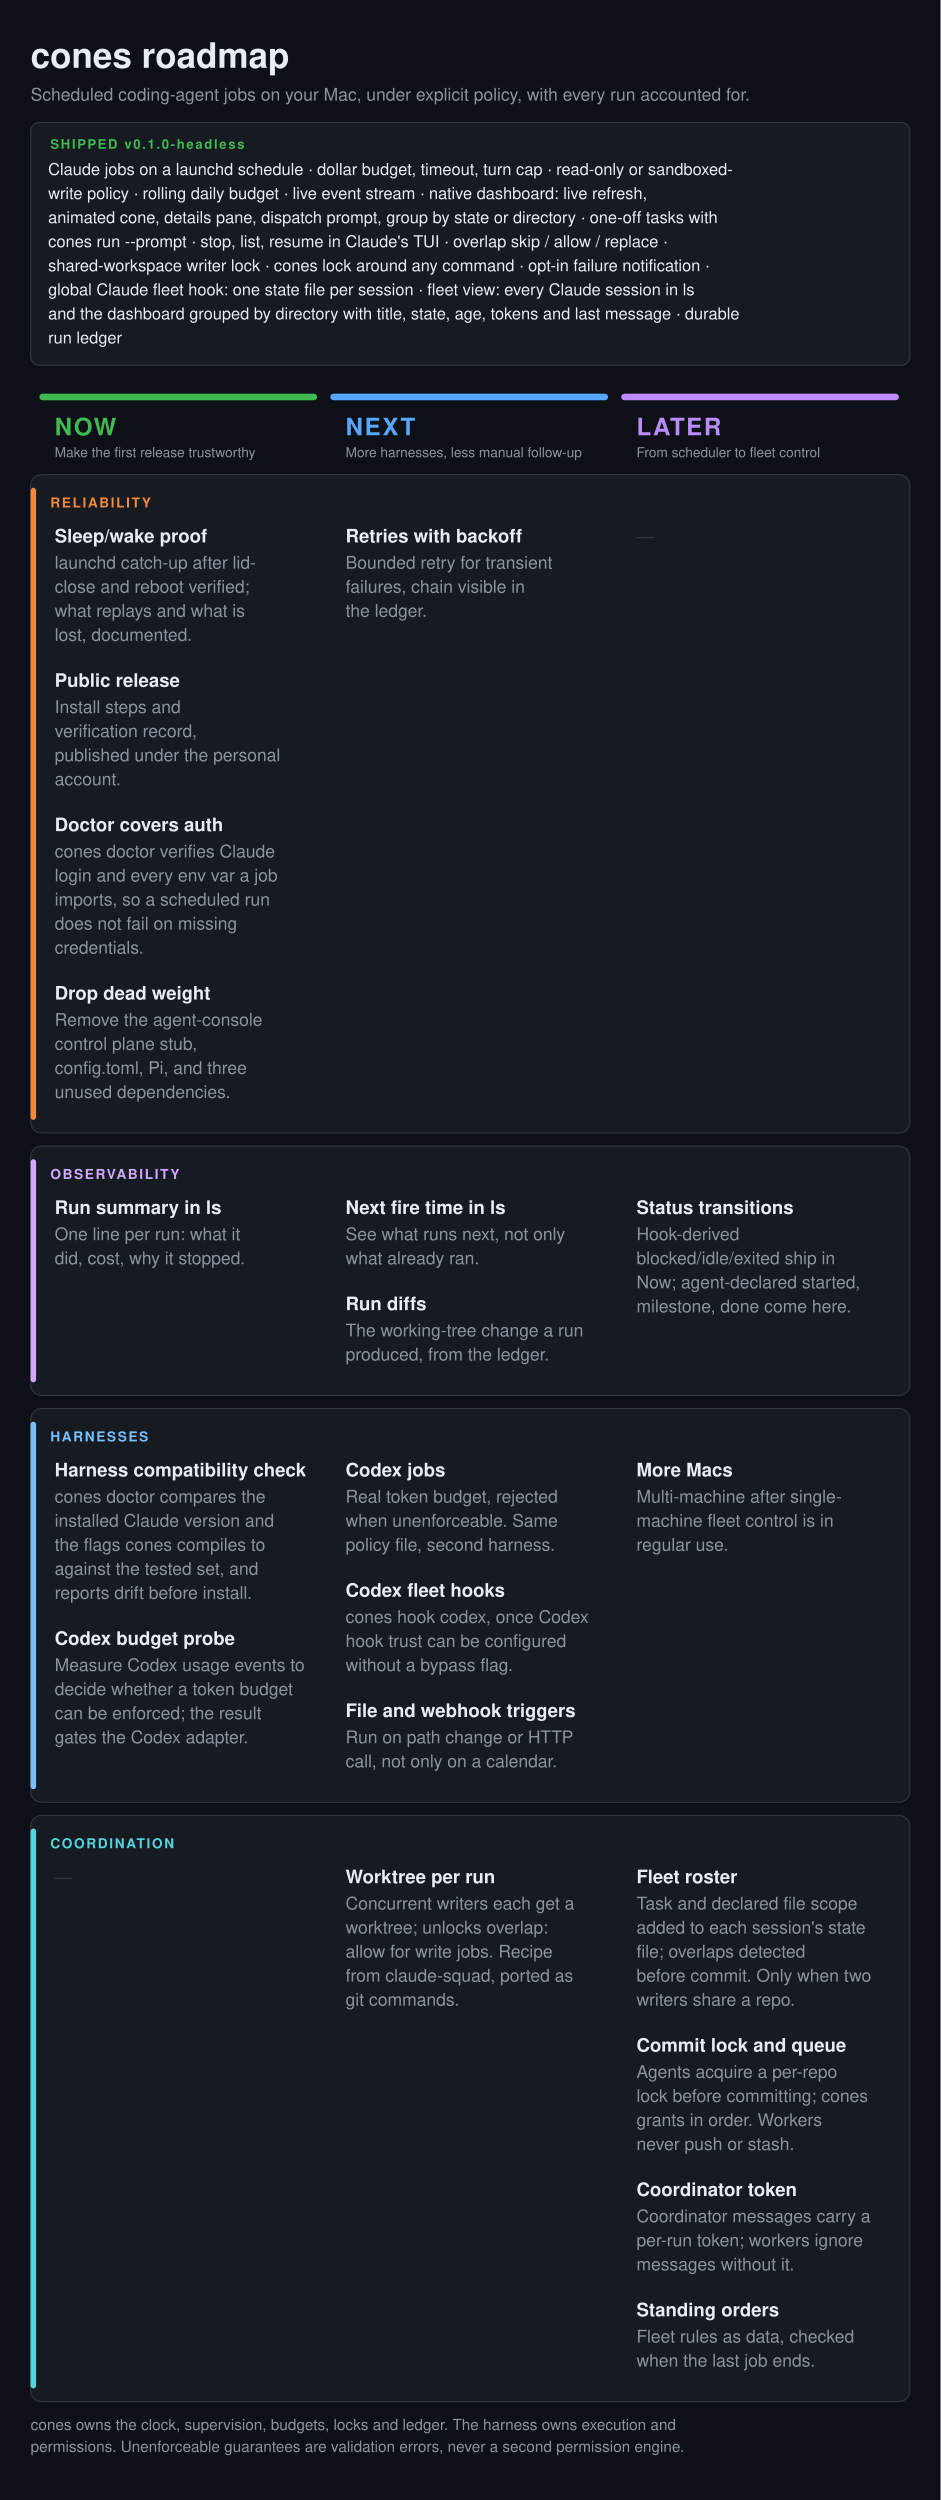
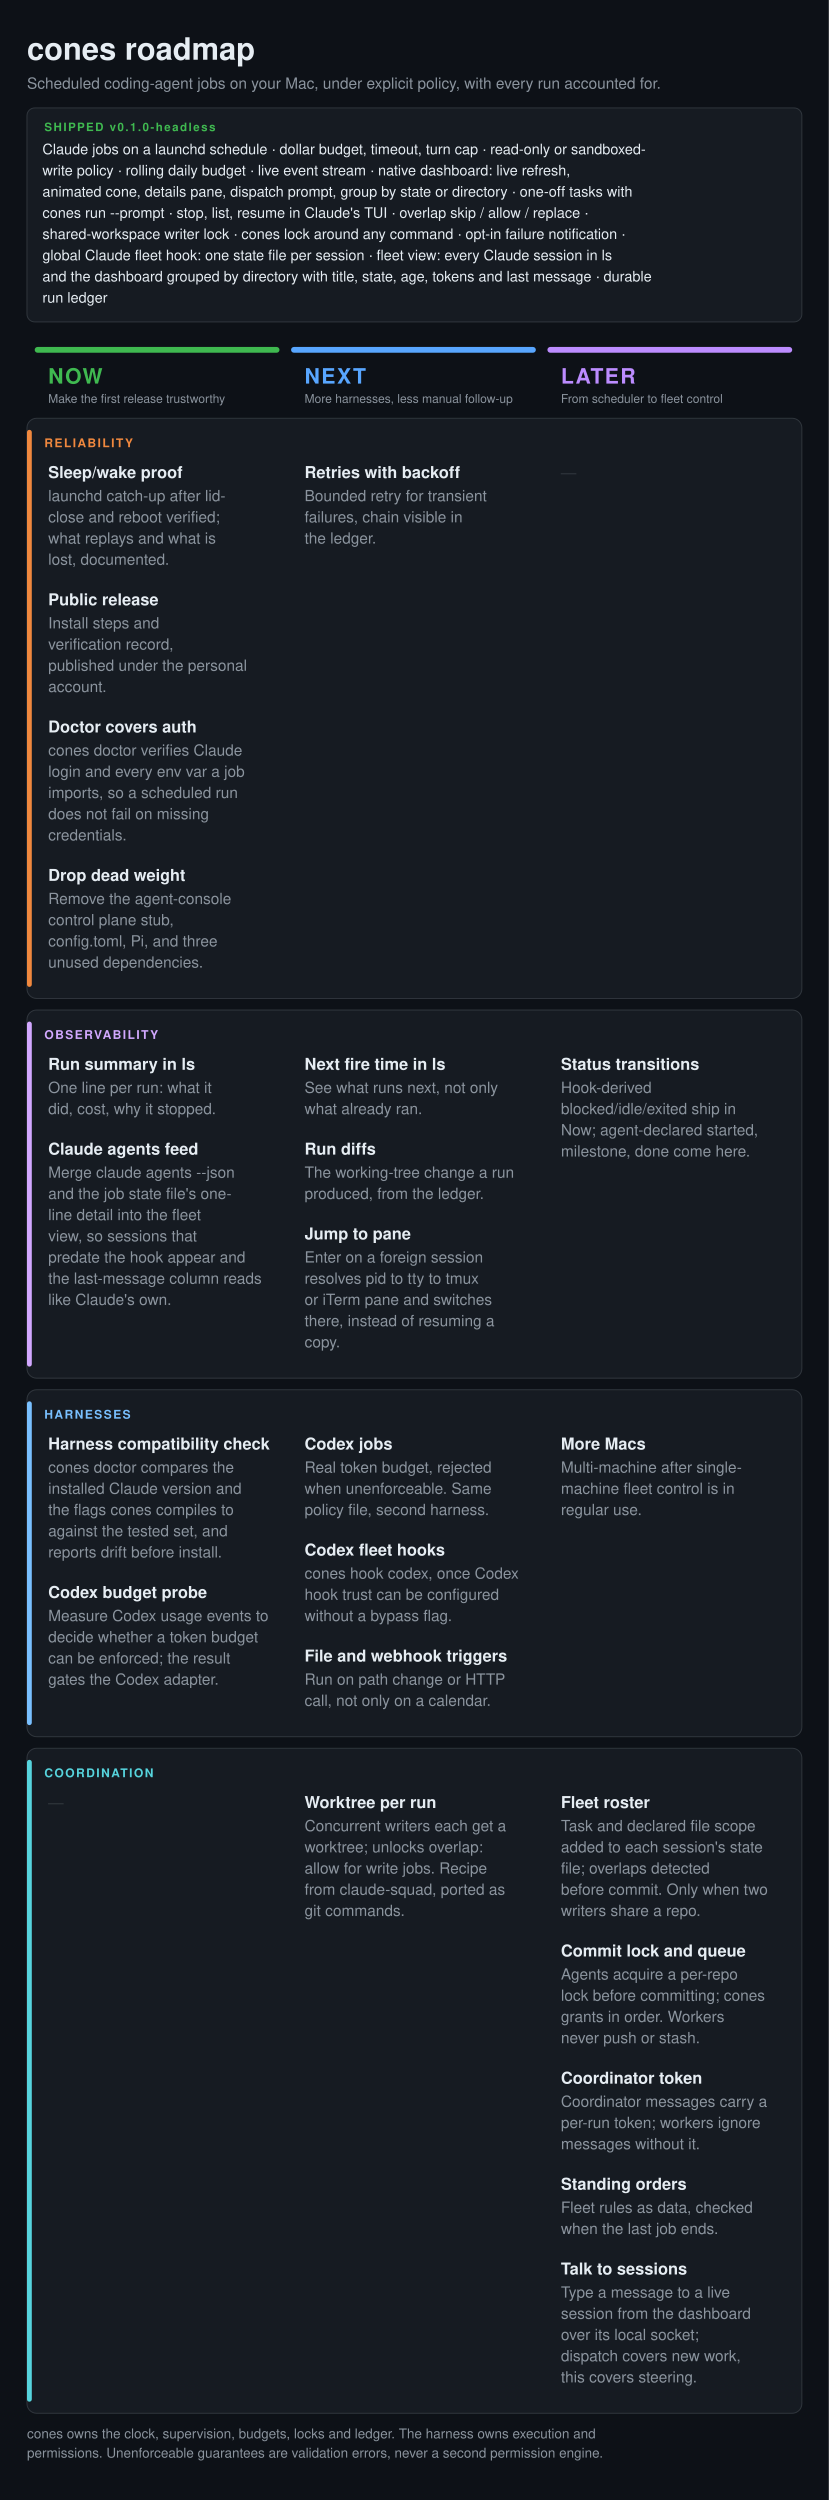
- <svg xmlns="http://www.w3.org/2000/svg" width="860" height="2286" viewBox="0 0 860 2286" font-family="-apple-system,BlinkMacSystemFont,Segoe UI,Helvetica,Arial,sans-serif">
-   <rect width="860" height="2286" fill="#0d1117" />
+ <svg xmlns="http://www.w3.org/2000/svg" width="860" height="2594" viewBox="0 0 860 2594" font-family="-apple-system,BlinkMacSystemFont,Segoe UI,Helvetica,Arial,sans-serif">
+   <rect width="860" height="2594" fill="#0d1117" />
  <text x="28" y="62" font-size="32" fill="#e6edf3" font-weight="700">cones roadmap</text>
  <text x="28" y="92" font-size="16" fill="#8b949e">Scheduled coding-agent jobs on your Mac, under explicit policy, with every run accounted for.</text>
  <rect x="28" y="112" width="804" height="222" rx="8" fill="#161b22" stroke="#30363d" />
  <text x="46" y="136" font-size="12" fill="#3fb950" font-weight="700" letter-spacing="1.5">SHIPPED  v0.1.0-headless</text>
  <text x="44" y="160" font-size="15" fill="#e6edf3">Claude jobs on a launchd schedule · dollar budget, timeout, turn cap · read-only or sandboxed-</text>
  <text x="44" y="182" font-size="15" fill="#e6edf3">write policy · rolling daily budget · live event stream · native dashboard: live refresh,</text>
  <text x="44" y="204" font-size="15" fill="#e6edf3">animated cone, details pane, dispatch prompt, group by state or directory · one-off tasks with</text>
  <text x="44" y="226" font-size="15" fill="#e6edf3">cones run --prompt · stop, list, resume in Claude's TUI · overlap skip / allow / replace ·</text>
  <text x="44" y="248" font-size="15" fill="#e6edf3">shared-workspace writer lock · cones lock around any command · opt-in failure notification ·</text>
  <text x="44" y="270" font-size="15" fill="#e6edf3">global Claude fleet hook: one state file per session · fleet view: every Claude session in ls</text>
  <text x="44" y="292" font-size="15" fill="#e6edf3">and the dashboard grouped by directory with title, state, age, tokens and last message · durable</text>
  <text x="44" y="314" font-size="15" fill="#e6edf3">run ledger</text>
  <rect x="36" y="360" width="254" height="6" rx="3" fill="#3fb950" />
  <text x="50" y="398" font-size="22" fill="#3fb950" font-weight="800" letter-spacing="1.5">NOW</text>
  <text x="50" y="418" font-size="12.5" fill="#8b949e">Make the first release trustworthy</text>
  <rect x="302" y="360" width="254" height="6" rx="3" fill="#58a6ff" />
  <text x="316" y="398" font-size="22" fill="#58a6ff" font-weight="800" letter-spacing="1.5">NEXT</text>
  <text x="316" y="418" font-size="12.5" fill="#8b949e">More harnesses, less manual follow-up</text>
  <rect x="568" y="360" width="254" height="6" rx="3" fill="#bc8cff" />
  <text x="582" y="398" font-size="22" fill="#bc8cff" font-weight="800" letter-spacing="1.5">LATER</text>
  <text x="582" y="418" font-size="12.5" fill="#8b949e">From scheduler to fleet control</text>
  <rect x="28" y="434" width="804" height="602" rx="10" fill="#161b22" stroke="#30363d" />
  <rect x="28" y="446" width="5" height="578" rx="2.5" fill="#f0883e" />
  <text x="46" y="464" font-size="12.5" fill="#f0883e" font-weight="700" letter-spacing="1.5">RELIABILITY</text>
  <text x="50" y="496" font-size="17" fill="#e6edf3" font-weight="700">Sleep/wake proof</text>
  <text x="50" y="520" font-size="16" fill="#8b949e">launchd catch-up after lid-</text>
  <text x="50" y="542" font-size="16" fill="#8b949e">close and reboot verified;</text>
  <text x="50" y="564" font-size="16" fill="#8b949e">what replays and what is</text>
  <text x="50" y="586" font-size="16" fill="#8b949e">lost, documented.</text>
  <text x="50" y="628" font-size="17" fill="#e6edf3" font-weight="700">Public release</text>
  <text x="50" y="652" font-size="16" fill="#8b949e">Install steps and</text>
  <text x="50" y="674" font-size="16" fill="#8b949e">verification record,</text>
  <text x="50" y="696" font-size="16" fill="#8b949e">published under the personal</text>
  <text x="50" y="718" font-size="16" fill="#8b949e">account.</text>
  <text x="50" y="760" font-size="17" fill="#e6edf3" font-weight="700">Doctor covers auth</text>
  <text x="50" y="784" font-size="16" fill="#8b949e">cones doctor verifies Claude</text>
  <text x="50" y="806" font-size="16" fill="#8b949e">login and every env var a job</text>
  <text x="50" y="828" font-size="16" fill="#8b949e">imports, so a scheduled run</text>
  <text x="50" y="850" font-size="16" fill="#8b949e">does not fail on missing</text>
  <text x="50" y="872" font-size="16" fill="#8b949e">credentials.</text>
  <text x="50" y="914" font-size="17" fill="#e6edf3" font-weight="700">Drop dead weight</text>
  <text x="50" y="938" font-size="16" fill="#8b949e">Remove the agent-console</text>
  <text x="50" y="960" font-size="16" fill="#8b949e">control plane stub,</text>
  <text x="50" y="982" font-size="16" fill="#8b949e">config.toml, Pi, and three</text>
  <text x="50" y="1004" font-size="16" fill="#8b949e">unused dependencies.</text>
  <text x="316" y="496" font-size="17" fill="#e6edf3" font-weight="700">Retries with backoff</text>
  <text x="316" y="520" font-size="16" fill="#8b949e">Bounded retry for transient</text>
  <text x="316" y="542" font-size="16" fill="#8b949e">failures, chain visible in</text>
  <text x="316" y="564" font-size="16" fill="#8b949e">the ledger.</text>
  <text x="582" y="496" font-size="16" fill="#30363d">—</text>
-   <rect x="28" y="1048" width="804" height="228" rx="10" fill="#161b22" stroke="#30363d" />
-   <rect x="28" y="1060" width="5" height="204" rx="2.5" fill="#d2a8ff" />
+   <rect x="28" y="1048" width="804" height="382" rx="10" fill="#161b22" stroke="#30363d" />
+   <rect x="28" y="1060" width="5" height="358" rx="2.5" fill="#d2a8ff" />
  <text x="46" y="1078" font-size="12.5" fill="#d2a8ff" font-weight="700" letter-spacing="1.5">OBSERVABILITY</text>
  <text x="50" y="1110" font-size="17" fill="#e6edf3" font-weight="700">Run summary in ls</text>
  <text x="50" y="1134" font-size="16" fill="#8b949e">One line per run: what it</text>
  <text x="50" y="1156" font-size="16" fill="#8b949e">did, cost, why it stopped.</text>
+   <text x="50" y="1198" font-size="17" fill="#e6edf3" font-weight="700">Claude agents feed</text>
+   <text x="50" y="1222" font-size="16" fill="#8b949e">Merge claude agents --json</text>
+   <text x="50" y="1244" font-size="16" fill="#8b949e">and the job state file's one-</text>
+   <text x="50" y="1266" font-size="16" fill="#8b949e">line detail into the fleet</text>
+   <text x="50" y="1288" font-size="16" fill="#8b949e">view, so sessions that</text>
+   <text x="50" y="1310" font-size="16" fill="#8b949e">predate the hook appear and</text>
+   <text x="50" y="1332" font-size="16" fill="#8b949e">the last-message column reads</text>
+   <text x="50" y="1354" font-size="16" fill="#8b949e">like Claude's own.</text>
  <text x="316" y="1110" font-size="17" fill="#e6edf3" font-weight="700">Next fire time in ls</text>
  <text x="316" y="1134" font-size="16" fill="#8b949e">See what runs next, not only</text>
  <text x="316" y="1156" font-size="16" fill="#8b949e">what already ran.</text>
  <text x="316" y="1198" font-size="17" fill="#e6edf3" font-weight="700">Run diffs</text>
  <text x="316" y="1222" font-size="16" fill="#8b949e">The working-tree change a run</text>
  <text x="316" y="1244" font-size="16" fill="#8b949e">produced, from the ledger.</text>
+   <text x="316" y="1286" font-size="17" fill="#e6edf3" font-weight="700">Jump to pane</text>
+   <text x="316" y="1310" font-size="16" fill="#8b949e">Enter on a foreign session</text>
+   <text x="316" y="1332" font-size="16" fill="#8b949e">resolves pid to tty to tmux</text>
+   <text x="316" y="1354" font-size="16" fill="#8b949e">or iTerm pane and switches</text>
+   <text x="316" y="1376" font-size="16" fill="#8b949e">there, instead of resuming a</text>
+   <text x="316" y="1398" font-size="16" fill="#8b949e">copy.</text>
  <text x="582" y="1110" font-size="17" fill="#e6edf3" font-weight="700">Status transitions</text>
  <text x="582" y="1134" font-size="16" fill="#8b949e">Hook-derived</text>
  <text x="582" y="1156" font-size="16" fill="#8b949e">blocked/idle/exited ship in</text>
  <text x="582" y="1178" font-size="16" fill="#8b949e">Now; agent-declared started,</text>
  <text x="582" y="1200" font-size="16" fill="#8b949e">milestone, done come here.</text>
-   <rect x="28" y="1288" width="804" height="360" rx="10" fill="#161b22" stroke="#30363d" />
-   <rect x="28" y="1300" width="5" height="336" rx="2.5" fill="#79c0ff" />
-   <text x="46" y="1318" font-size="12.5" fill="#79c0ff" font-weight="700" letter-spacing="1.5">HARNESSES</text>
-   <text x="50" y="1350" font-size="17" fill="#e6edf3" font-weight="700">Harness compatibility check</text>
-   <text x="50" y="1374" font-size="16" fill="#8b949e">cones doctor compares the</text>
-   <text x="50" y="1396" font-size="16" fill="#8b949e">installed Claude version and</text>
-   <text x="50" y="1418" font-size="16" fill="#8b949e">the flags cones compiles to</text>
-   <text x="50" y="1440" font-size="16" fill="#8b949e">against the tested set, and</text>
-   <text x="50" y="1462" font-size="16" fill="#8b949e">reports drift before install.</text>
-   <text x="50" y="1504" font-size="17" fill="#e6edf3" font-weight="700">Codex budget probe</text>
-   <text x="50" y="1528" font-size="16" fill="#8b949e">Measure Codex usage events to</text>
-   <text x="50" y="1550" font-size="16" fill="#8b949e">decide whether a token budget</text>
-   <text x="50" y="1572" font-size="16" fill="#8b949e">can be enforced; the result</text>
-   <text x="50" y="1594" font-size="16" fill="#8b949e">gates the Codex adapter.</text>
-   <text x="316" y="1350" font-size="17" fill="#e6edf3" font-weight="700">Codex jobs</text>
-   <text x="316" y="1374" font-size="16" fill="#8b949e">Real token budget, rejected</text>
-   <text x="316" y="1396" font-size="16" fill="#8b949e">when unenforceable. Same</text>
-   <text x="316" y="1418" font-size="16" fill="#8b949e">policy file, second harness.</text>
-   <text x="316" y="1460" font-size="17" fill="#e6edf3" font-weight="700">Codex fleet hooks</text>
-   <text x="316" y="1484" font-size="16" fill="#8b949e">cones hook codex, once Codex</text>
-   <text x="316" y="1506" font-size="16" fill="#8b949e">hook trust can be configured</text>
-   <text x="316" y="1528" font-size="16" fill="#8b949e">without a bypass flag.</text>
-   <text x="316" y="1570" font-size="17" fill="#e6edf3" font-weight="700">File and webhook triggers</text>
-   <text x="316" y="1594" font-size="16" fill="#8b949e">Run on path change or HTTP</text>
-   <text x="316" y="1616" font-size="16" fill="#8b949e">call, not only on a calendar.</text>
-   <text x="582" y="1350" font-size="17" fill="#e6edf3" font-weight="700">More Macs</text>
-   <text x="582" y="1374" font-size="16" fill="#8b949e">Multi-machine after single-</text>
-   <text x="582" y="1396" font-size="16" fill="#8b949e">machine fleet control is in</text>
-   <text x="582" y="1418" font-size="16" fill="#8b949e">regular use.</text>
-   <rect x="28" y="1660" width="804" height="536" rx="10" fill="#161b22" stroke="#30363d" />
-   <rect x="28" y="1672" width="5" height="512" rx="2.5" fill="#56d4dd" />
-   <text x="46" y="1690" font-size="12.5" fill="#56d4dd" font-weight="700" letter-spacing="1.5">COORDINATION</text>
-   <text x="50" y="1722" font-size="16" fill="#30363d">—</text>
-   <text x="316" y="1722" font-size="17" fill="#e6edf3" font-weight="700">Worktree per run</text>
-   <text x="316" y="1746" font-size="16" fill="#8b949e">Concurrent writers each get a</text>
-   <text x="316" y="1768" font-size="16" fill="#8b949e">worktree; unlocks overlap:</text>
-   <text x="316" y="1790" font-size="16" fill="#8b949e">allow for write jobs. Recipe</text>
-   <text x="316" y="1812" font-size="16" fill="#8b949e">from claude-squad, ported as</text>
-   <text x="316" y="1834" font-size="16" fill="#8b949e">git commands.</text>
-   <text x="582" y="1722" font-size="17" fill="#e6edf3" font-weight="700">Fleet roster</text>
-   <text x="582" y="1746" font-size="16" fill="#8b949e">Task and declared file scope</text>
-   <text x="582" y="1768" font-size="16" fill="#8b949e">added to each session's state</text>
-   <text x="582" y="1790" font-size="16" fill="#8b949e">file; overlaps detected</text>
-   <text x="582" y="1812" font-size="16" fill="#8b949e">before commit. Only when two</text>
-   <text x="582" y="1834" font-size="16" fill="#8b949e">writers share a repo.</text>
-   <text x="582" y="1876" font-size="17" fill="#e6edf3" font-weight="700">Commit lock and queue</text>
-   <text x="582" y="1900" font-size="16" fill="#8b949e">Agents acquire a per-repo</text>
-   <text x="582" y="1922" font-size="16" fill="#8b949e">lock before committing; cones</text>
-   <text x="582" y="1944" font-size="16" fill="#8b949e">grants in order. Workers</text>
-   <text x="582" y="1966" font-size="16" fill="#8b949e">never push or stash.</text>
-   <text x="582" y="2008" font-size="17" fill="#e6edf3" font-weight="700">Coordinator token</text>
-   <text x="582" y="2032" font-size="16" fill="#8b949e">Coordinator messages carry a</text>
-   <text x="582" y="2054" font-size="16" fill="#8b949e">per-run token; workers ignore</text>
-   <text x="582" y="2076" font-size="16" fill="#8b949e">messages without it.</text>
-   <text x="582" y="2118" font-size="17" fill="#e6edf3" font-weight="700">Standing orders</text>
-   <text x="582" y="2142" font-size="16" fill="#8b949e">Fleet rules as data, checked</text>
-   <text x="582" y="2164" font-size="16" fill="#8b949e">when the last job ends.</text>
-   <text x="28" y="2222" font-size="14" fill="#8b949e">cones owns the clock, supervision, budgets, locks and ledger. The harness owns execution and</text>
-   <text x="28" y="2242" font-size="14" fill="#8b949e">permissions. Unenforceable guarantees are validation errors, never a second permission engine.</text>
+   <rect x="28" y="1442" width="804" height="360" rx="10" fill="#161b22" stroke="#30363d" />
+   <rect x="28" y="1454" width="5" height="336" rx="2.5" fill="#79c0ff" />
+   <text x="46" y="1472" font-size="12.5" fill="#79c0ff" font-weight="700" letter-spacing="1.5">HARNESSES</text>
+   <text x="50" y="1504" font-size="17" fill="#e6edf3" font-weight="700">Harness compatibility check</text>
+   <text x="50" y="1528" font-size="16" fill="#8b949e">cones doctor compares the</text>
+   <text x="50" y="1550" font-size="16" fill="#8b949e">installed Claude version and</text>
+   <text x="50" y="1572" font-size="16" fill="#8b949e">the flags cones compiles to</text>
+   <text x="50" y="1594" font-size="16" fill="#8b949e">against the tested set, and</text>
+   <text x="50" y="1616" font-size="16" fill="#8b949e">reports drift before install.</text>
+   <text x="50" y="1658" font-size="17" fill="#e6edf3" font-weight="700">Codex budget probe</text>
+   <text x="50" y="1682" font-size="16" fill="#8b949e">Measure Codex usage events to</text>
+   <text x="50" y="1704" font-size="16" fill="#8b949e">decide whether a token budget</text>
+   <text x="50" y="1726" font-size="16" fill="#8b949e">can be enforced; the result</text>
+   <text x="50" y="1748" font-size="16" fill="#8b949e">gates the Codex adapter.</text>
+   <text x="316" y="1504" font-size="17" fill="#e6edf3" font-weight="700">Codex jobs</text>
+   <text x="316" y="1528" font-size="16" fill="#8b949e">Real token budget, rejected</text>
+   <text x="316" y="1550" font-size="16" fill="#8b949e">when unenforceable. Same</text>
+   <text x="316" y="1572" font-size="16" fill="#8b949e">policy file, second harness.</text>
+   <text x="316" y="1614" font-size="17" fill="#e6edf3" font-weight="700">Codex fleet hooks</text>
+   <text x="316" y="1638" font-size="16" fill="#8b949e">cones hook codex, once Codex</text>
+   <text x="316" y="1660" font-size="16" fill="#8b949e">hook trust can be configured</text>
+   <text x="316" y="1682" font-size="16" fill="#8b949e">without a bypass flag.</text>
+   <text x="316" y="1724" font-size="17" fill="#e6edf3" font-weight="700">File and webhook triggers</text>
+   <text x="316" y="1748" font-size="16" fill="#8b949e">Run on path change or HTTP</text>
+   <text x="316" y="1770" font-size="16" fill="#8b949e">call, not only on a calendar.</text>
+   <text x="582" y="1504" font-size="17" fill="#e6edf3" font-weight="700">More Macs</text>
+   <text x="582" y="1528" font-size="16" fill="#8b949e">Multi-machine after single-</text>
+   <text x="582" y="1550" font-size="16" fill="#8b949e">machine fleet control is in</text>
+   <text x="582" y="1572" font-size="16" fill="#8b949e">regular use.</text>
+   <rect x="28" y="1814" width="804" height="690" rx="10" fill="#161b22" stroke="#30363d" />
+   <rect x="28" y="1826" width="5" height="666" rx="2.5" fill="#56d4dd" />
+   <text x="46" y="1844" font-size="12.5" fill="#56d4dd" font-weight="700" letter-spacing="1.5">COORDINATION</text>
+   <text x="50" y="1876" font-size="16" fill="#30363d">—</text>
+   <text x="316" y="1876" font-size="17" fill="#e6edf3" font-weight="700">Worktree per run</text>
+   <text x="316" y="1900" font-size="16" fill="#8b949e">Concurrent writers each get a</text>
+   <text x="316" y="1922" font-size="16" fill="#8b949e">worktree; unlocks overlap:</text>
+   <text x="316" y="1944" font-size="16" fill="#8b949e">allow for write jobs. Recipe</text>
+   <text x="316" y="1966" font-size="16" fill="#8b949e">from claude-squad, ported as</text>
+   <text x="316" y="1988" font-size="16" fill="#8b949e">git commands.</text>
+   <text x="582" y="1876" font-size="17" fill="#e6edf3" font-weight="700">Fleet roster</text>
+   <text x="582" y="1900" font-size="16" fill="#8b949e">Task and declared file scope</text>
+   <text x="582" y="1922" font-size="16" fill="#8b949e">added to each session's state</text>
+   <text x="582" y="1944" font-size="16" fill="#8b949e">file; overlaps detected</text>
+   <text x="582" y="1966" font-size="16" fill="#8b949e">before commit. Only when two</text>
+   <text x="582" y="1988" font-size="16" fill="#8b949e">writers share a repo.</text>
+   <text x="582" y="2030" font-size="17" fill="#e6edf3" font-weight="700">Commit lock and queue</text>
+   <text x="582" y="2054" font-size="16" fill="#8b949e">Agents acquire a per-repo</text>
+   <text x="582" y="2076" font-size="16" fill="#8b949e">lock before committing; cones</text>
+   <text x="582" y="2098" font-size="16" fill="#8b949e">grants in order. Workers</text>
+   <text x="582" y="2120" font-size="16" fill="#8b949e">never push or stash.</text>
+   <text x="582" y="2162" font-size="17" fill="#e6edf3" font-weight="700">Coordinator token</text>
+   <text x="582" y="2186" font-size="16" fill="#8b949e">Coordinator messages carry a</text>
+   <text x="582" y="2208" font-size="16" fill="#8b949e">per-run token; workers ignore</text>
+   <text x="582" y="2230" font-size="16" fill="#8b949e">messages without it.</text>
+   <text x="582" y="2272" font-size="17" fill="#e6edf3" font-weight="700">Standing orders</text>
+   <text x="582" y="2296" font-size="16" fill="#8b949e">Fleet rules as data, checked</text>
+   <text x="582" y="2318" font-size="16" fill="#8b949e">when the last job ends.</text>
+   <text x="582" y="2360" font-size="17" fill="#e6edf3" font-weight="700">Talk to sessions</text>
+   <text x="582" y="2384" font-size="16" fill="#8b949e">Type a message to a live</text>
+   <text x="582" y="2406" font-size="16" fill="#8b949e">session from the dashboard</text>
+   <text x="582" y="2428" font-size="16" fill="#8b949e">over its local socket;</text>
+   <text x="582" y="2450" font-size="16" fill="#8b949e">dispatch covers new work,</text>
+   <text x="582" y="2472" font-size="16" fill="#8b949e">this covers steering.</text>
+   <text x="28" y="2530" font-size="14" fill="#8b949e">cones owns the clock, supervision, budgets, locks and ledger. The harness owns execution and</text>
+   <text x="28" y="2550" font-size="14" fill="#8b949e">permissions. Unenforceable guarantees are validation errors, never a second permission engine.</text>
</svg>
